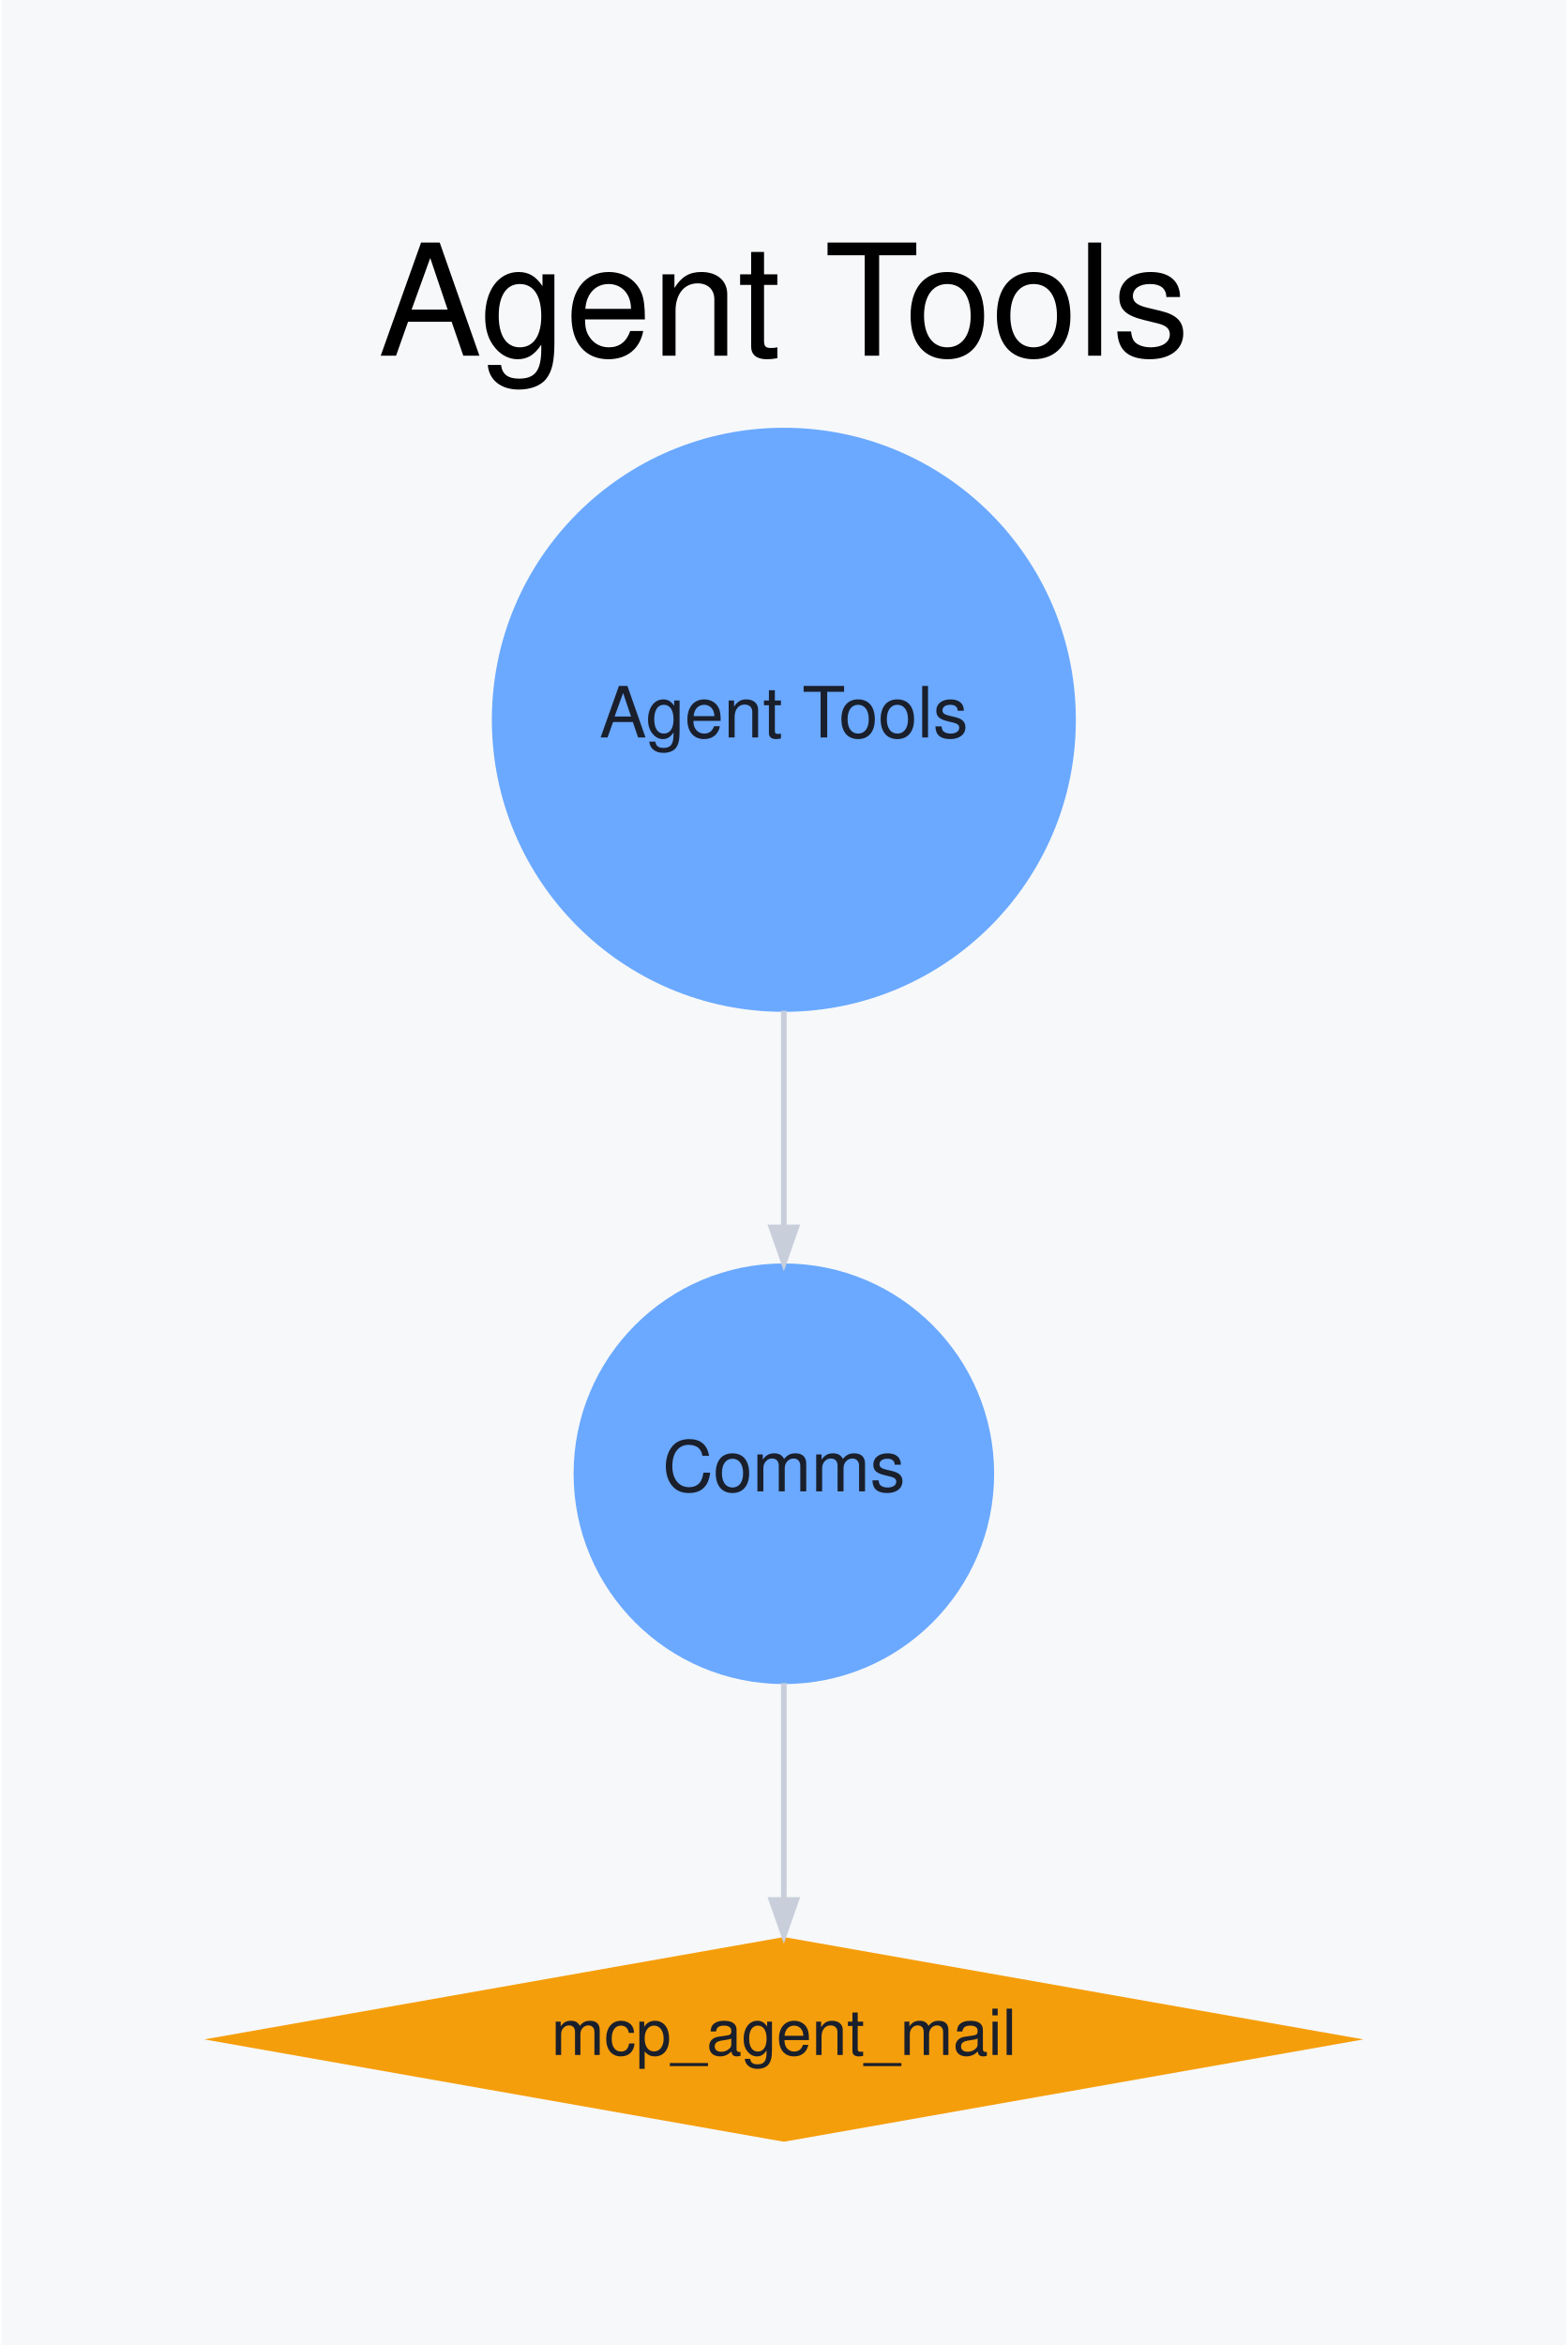
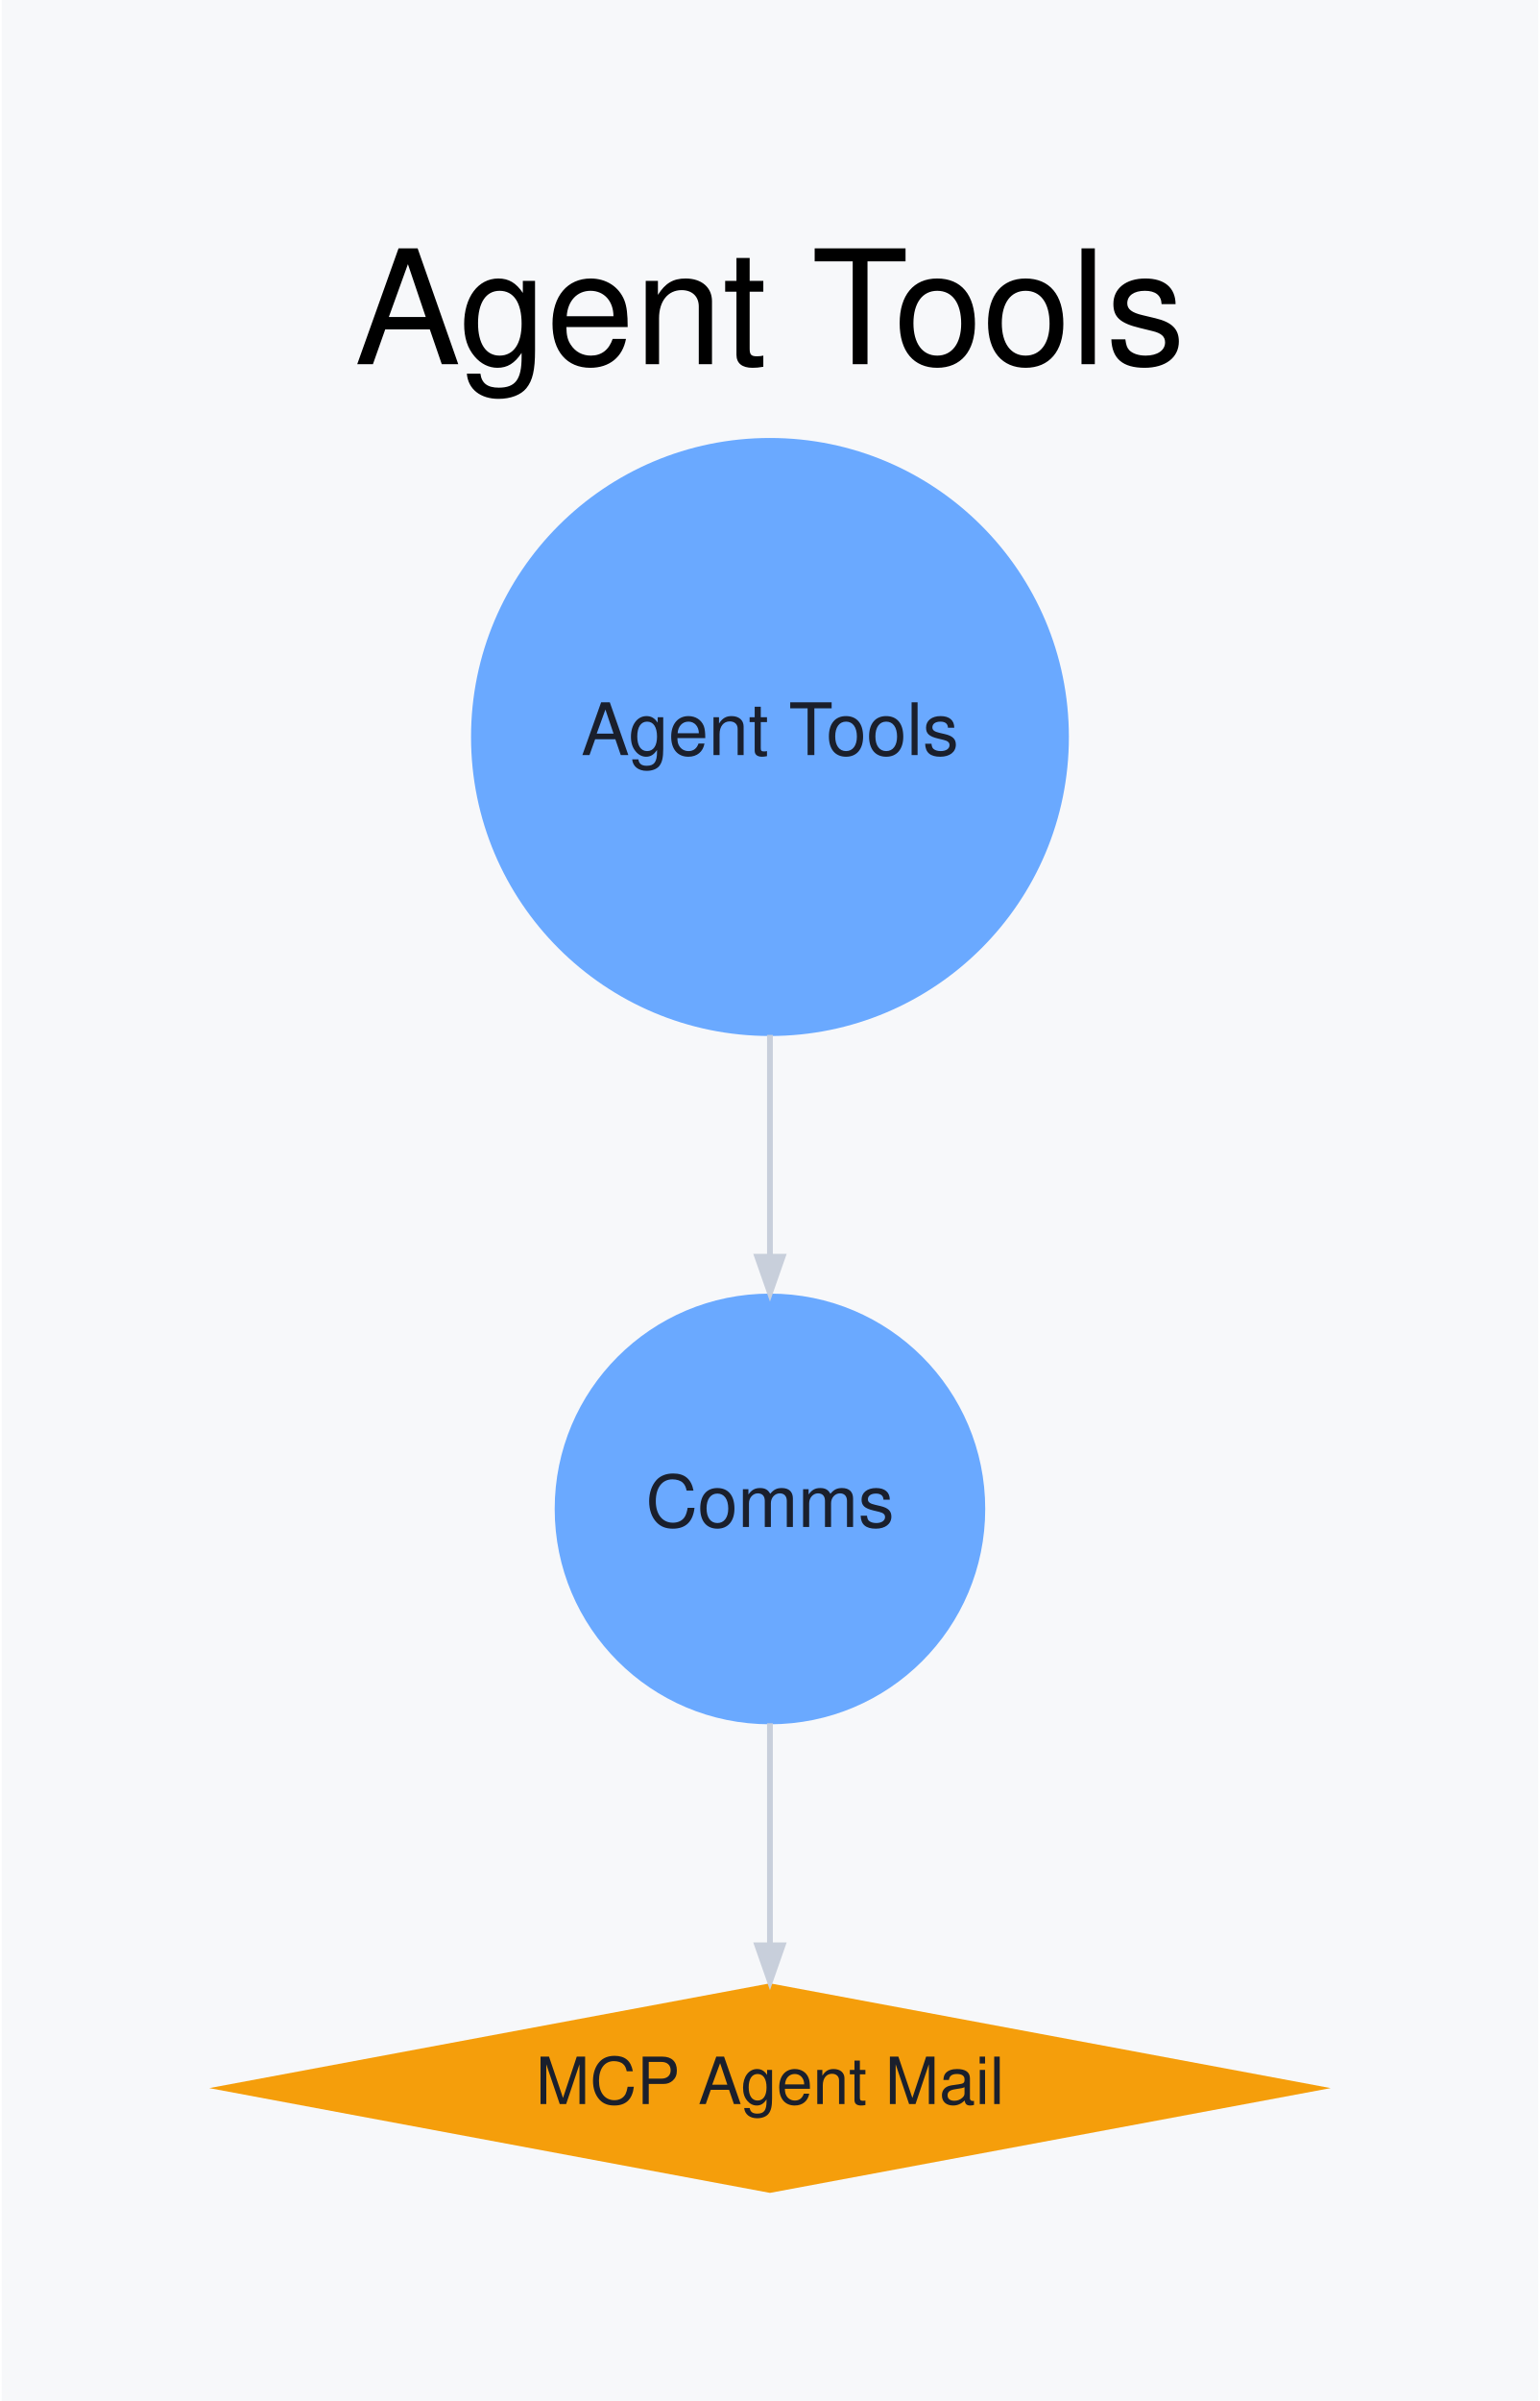
- <svg xmlns="http://www.w3.org/2000/svg" xmlns:xlink="http://www.w3.org/1999/xlink" width="222pt" height="332pt" viewBox="0.00 0.00 221.74 332.27">
+ <svg xmlns="http://www.w3.org/2000/svg" xmlns:xlink="http://www.w3.org/1999/xlink" width="213pt" height="332pt" viewBox="0.00 0.00 212.72 332.27">
  <g id="graph0" class="graph" transform="scale(1 1) rotate(0) translate(28.8 303.47)">
-     <polygon fill="#f7f8fa" stroke="transparent" points="-28.8,28.8 -28.8,-303.47 192.94,-303.47 192.94,28.8 -28.8,28.8" />
-     <text text-anchor="middle" x="82.07" y="-253.07" font-family="Helvetica,sans-Serif" font-size="22.00">Agent Tools</text>
+     <polygon fill="#f7f8fa" stroke="transparent" points="-28.8,28.8 -28.8,-303.47 183.92,-303.47 183.92,28.8 -28.8,28.8" />
+     <text text-anchor="middle" x="77.56" y="-253.07" font-family="Helvetica,sans-Serif" font-size="22.00">Agent Tools</text>
    <g id="node1" class="node">
-       <ellipse fill="#6aa9ff" stroke="black" stroke-width="0" cx="82.07" cy="-201.48" rx="41.38" ry="41.38" />
-       <text text-anchor="middle" x="82.07" y="-198.98" font-family="Helvetica,sans-Serif" font-size="10.00" fill="#1a1f2c">Agent Tools</text>
+       <ellipse fill="#6aa9ff" stroke="black" stroke-width="0" cx="77.56" cy="-201.48" rx="41.38" ry="41.38" />
+       <text text-anchor="middle" x="77.56" y="-198.98" font-family="Helvetica,sans-Serif" font-size="10.00" fill="#1a1f2c">Agent Tools</text>
    </g>
    <g id="node2" class="node">
-       <ellipse fill="#6aa9ff" stroke="black" stroke-width="0" cx="82.07" cy="-94.65" rx="29.8" ry="29.8" />
-       <text text-anchor="middle" x="82.07" y="-92.15" font-family="Helvetica,sans-Serif" font-size="10.00" fill="#1a1f2c">Comms</text>
+       <ellipse fill="#6aa9ff" stroke="black" stroke-width="0" cx="77.56" cy="-94.65" rx="29.8" ry="29.8" />
+       <text text-anchor="middle" x="77.56" y="-92.15" font-family="Helvetica,sans-Serif" font-size="10.00" fill="#1a1f2c">Comms</text>
    </g>
    <g id="edge1" class="edge">
-       <path fill="none" stroke="#c8cfdb" stroke-width="0.8" d="M82.07,-160.25C82.07,-150.12 82.07,-139.35 82.07,-129.56" />
-       <polygon fill="#c8cfdb" stroke="#c8cfdb" stroke-width="0.8" points="83.82,-129.55 82.07,-124.55 80.32,-129.55 83.82,-129.55" />
+       <path fill="none" stroke="#c8cfdb" stroke-width="0.8" d="M77.56,-160.25C77.56,-150.12 77.56,-139.35 77.56,-129.56" />
+       <polygon fill="#c8cfdb" stroke="#c8cfdb" stroke-width="0.8" points="79.31,-129.55 77.56,-124.55 75.81,-129.55 79.31,-129.55" />
    </g>
    <g id="node3" class="node">
      <g id="a_node3">
        <a xlink:href="https://github.com/Dicklesworthstone/mcp_agent_mail" xlink:title="https://github.com/Dicklesworthstone/mcp_agent_mail">
-           <polygon fill="#f59e0b" stroke="black" stroke-width="0" points="82.07,-29 -0.07,-14.5 82.07,0 164.21,-14.5 82.07,-29" />
-           <text text-anchor="middle" x="82.07" y="-12.3" font-family="Helvetica,sans-Serif" font-size="9.00" fill="#1a1f2c">mcp_agent_mail</text>
+           <polygon fill="#f59e0b" stroke="black" stroke-width="0" points="77.56,-29 -0.06,-14.5 77.56,0 155.18,-14.5 77.56,-29" />
+           <text text-anchor="middle" x="77.56" y="-12.3" font-family="Helvetica,sans-Serif" font-size="9.00" fill="#1a1f2c">MCP Agent Mail</text>
        </a>
      </g>
    </g>
    <g id="edge2" class="edge">
-       <path fill="none" stroke="#c8cfdb" stroke-width="0.8" d="M82.07,-64.99C82.07,-54.8 82.07,-43.58 82.07,-34.41" />
-       <polygon fill="#c8cfdb" stroke="#c8cfdb" stroke-width="0.8" points="83.82,-34.26 82.07,-29.26 80.32,-34.26 83.82,-34.26" />
+       <path fill="none" stroke="#c8cfdb" stroke-width="0.8" d="M77.56,-64.99C77.56,-54.8 77.56,-43.58 77.56,-34.41" />
+       <polygon fill="#c8cfdb" stroke="#c8cfdb" stroke-width="0.8" points="79.31,-34.26 77.56,-29.26 75.81,-34.26 79.31,-34.26" />
    </g>
  </g>
</svg>
